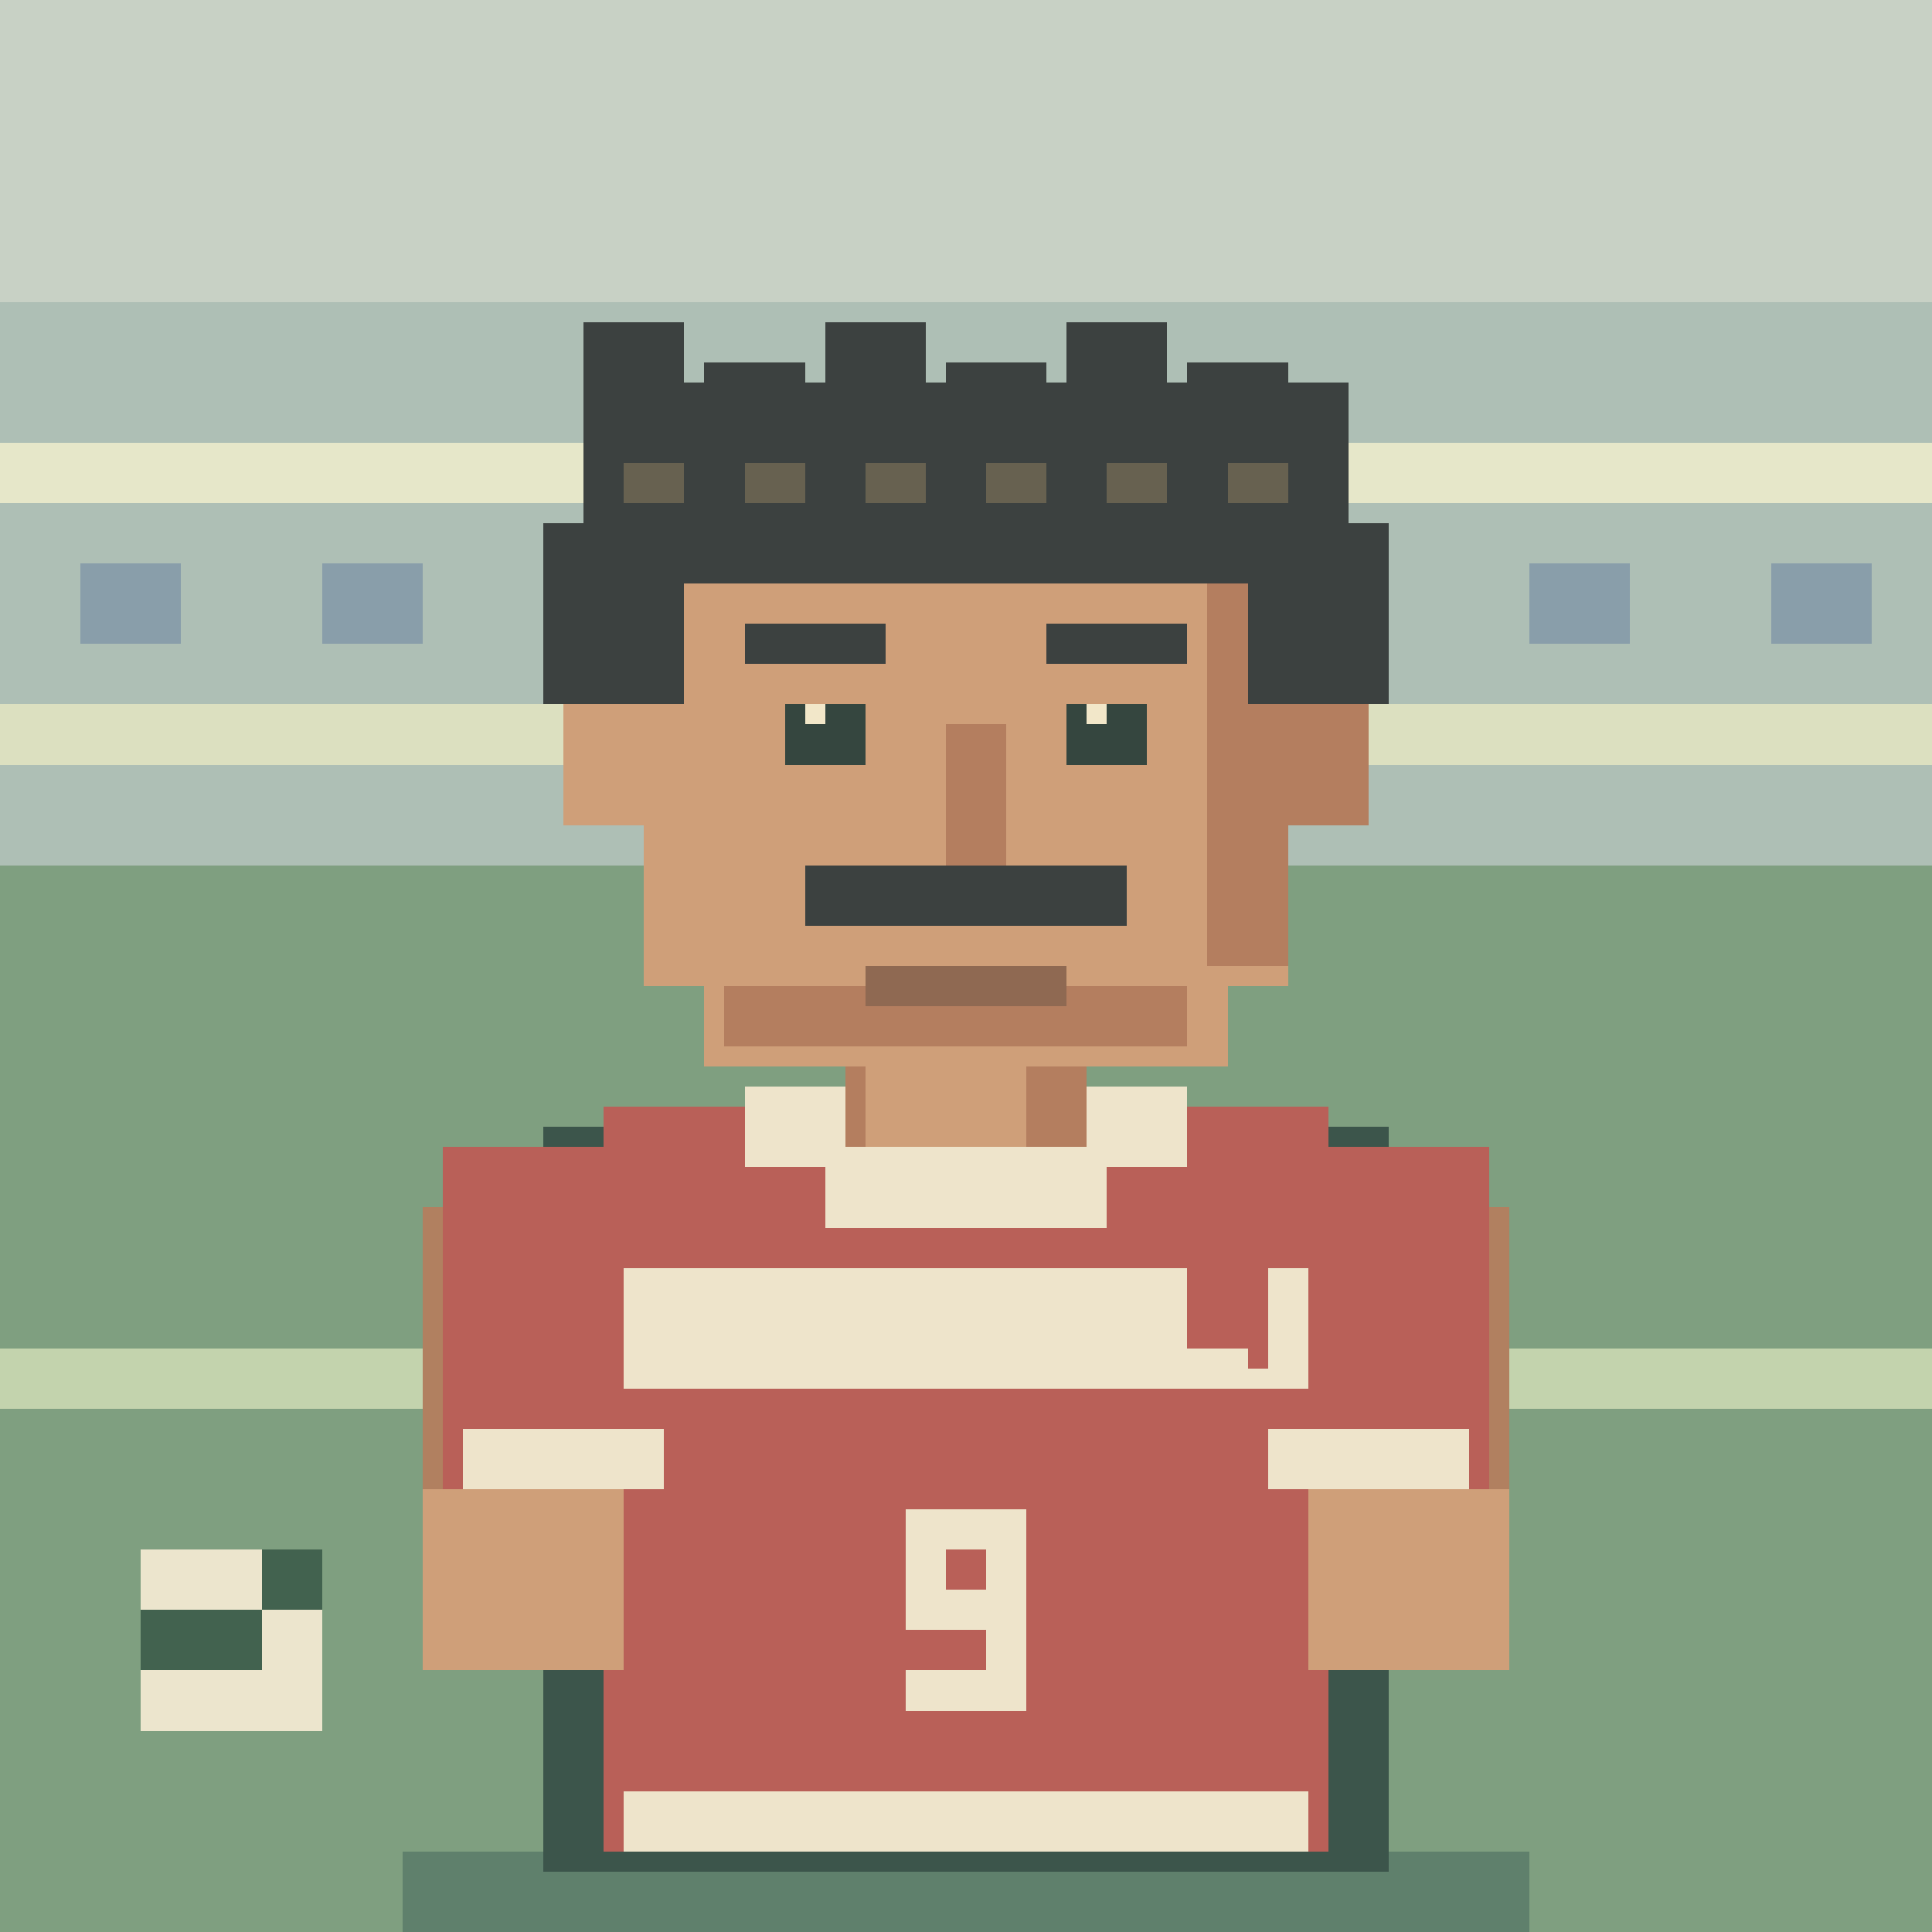
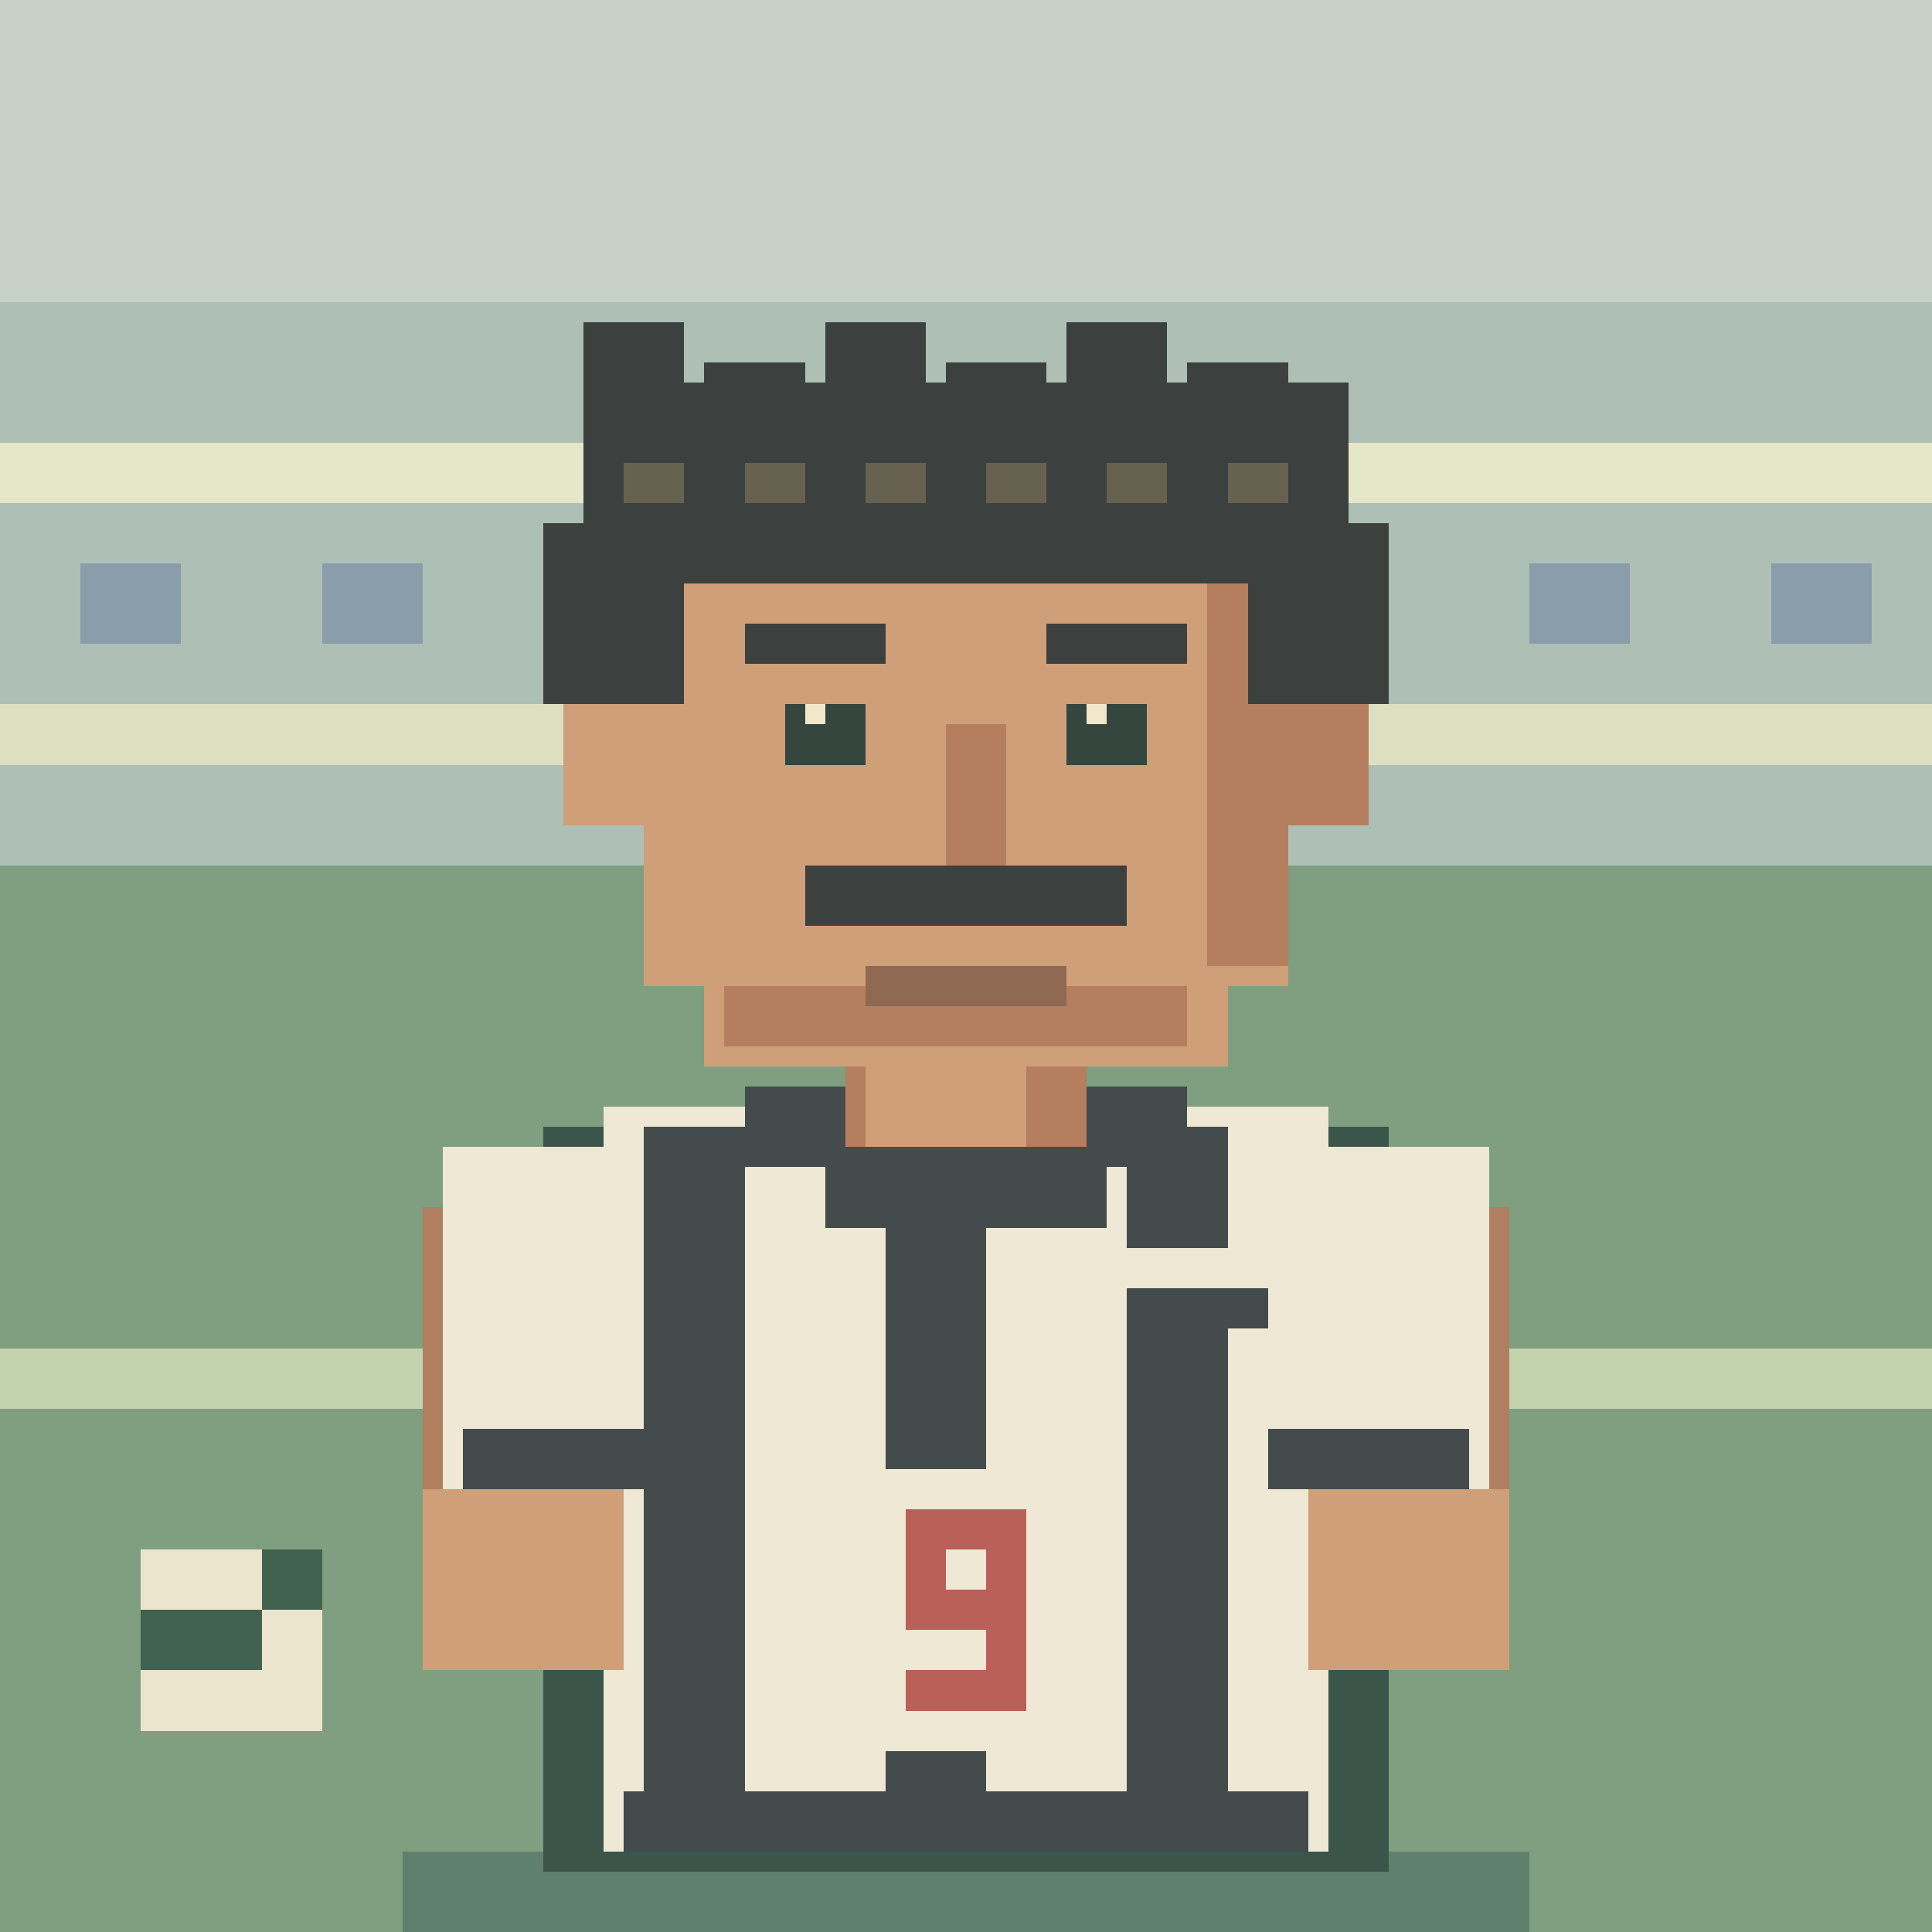
- <svg xmlns="http://www.w3.org/2000/svg" viewBox="0 0 96 96" width="96" height="96" role="img" aria-label="Feyyaz Uçar — Türkiye milli formasıyla temsili piksel portre" shape-rendering="crispEdges">
+ <svg xmlns="http://www.w3.org/2000/svg" viewBox="0 0 96 96" width="96" height="96" role="img" aria-label="Feyyaz Uçar — Beşiktaş tarihî kulüp renkleriyle temsili piksel portre" shape-rendering="crispEdges">
  <rect x="0" y="0" width="96" height="96" fill="#c8d1c5" />
  <rect x="0" y="15" width="96" height="28" fill="#aebfb5" />
  <rect x="0" y="22" width="96" height="3" fill="#e6e7c9" />
  <rect x="0" y="35" width="96" height="3" fill="#dce0c0" />
  <rect x="4" y="28" width="5" height="4" fill="#899eaa" />
  <rect x="16" y="28" width="5" height="4" fill="#899eaa" />
  <rect x="28" y="28" width="5" height="4" fill="#899eaa" />
  <rect x="40" y="28" width="5" height="4" fill="#899eaa" />
  <rect x="52" y="28" width="5" height="4" fill="#899eaa" />
  <rect x="64" y="28" width="5" height="4" fill="#899eaa" />
  <rect x="76" y="28" width="5" height="4" fill="#899eaa" />
  <rect x="88" y="28" width="5" height="4" fill="#899eaa" />
  <rect x="0" y="43" width="96" height="53" fill="#7f9f80" />
  <rect x="0" y="67" width="96" height="3" fill="#c3d3ad" />
  <rect x="46" y="43" width="4" height="53" fill="#c3d3ad" />
  <rect x="20" y="92" width="56" height="4" fill="#5f806c" />
  <rect x="27" y="56" width="42" height="37" fill="#3c554b" />
  <rect x="21" y="60" width="11" height="23" fill="#b18060" />
  <rect x="64" y="60" width="11" height="23" fill="#b18060" />
-   <rect x="22" y="57" width="13" height="17" fill="#b96058" />
-   <rect x="61" y="57" width="13" height="17" fill="#b96058" />
-   <rect x="30" y="55" width="36" height="37" fill="#b96058" />
-   <rect x="23" y="71" width="10" height="3" fill="#eee4cb" />
-   <rect x="63" y="71" width="10" height="3" fill="#eee4cb" />
-   <rect x="31" y="63" width="34" height="6" fill="#eee4cb" />
-   <rect x="37" y="54" width="22" height="4" fill="#eee4cb" />
-   <rect x="41" y="58" width="14" height="3" fill="#eee4cb" />
-   <rect x="31" y="89" width="34" height="3" fill="#eee4cb" />
-   <rect x="56" y="62" width="7" height="2" fill="#b96058" />
-   <rect x="56" y="64" width="7" height="2" fill="#eee4cb" />
-   <rect x="56" y="66" width="7" height="2" fill="#b96058" />
+   <rect x="22" y="57" width="13" height="17" fill="#eee8d4" />
+   <rect x="61" y="57" width="13" height="17" fill="#eee8d4" />
+   <rect x="30" y="55" width="36" height="37" fill="#eee8d4" />
+   <rect x="23" y="71" width="10" height="3" fill="#444b4d" />
+   <rect x="63" y="71" width="10" height="3" fill="#444b4d" />
+   <rect x="32" y="56" width="5" height="34" fill="#444b4d" />
+   <rect x="44" y="56" width="5" height="34" fill="#444b4d" />
+   <rect x="56" y="56" width="5" height="34" fill="#444b4d" />
+   <rect x="37" y="54" width="22" height="4" fill="#444b4d" />
+   <rect x="41" y="58" width="14" height="3" fill="#444b4d" />
+   <rect x="31" y="89" width="34" height="3" fill="#444b4d" />
+   <rect x="56" y="62" width="7" height="2" fill="#eee8d4" />
+   <rect x="56" y="64" width="7" height="2" fill="#444b4d" />
  <rect x="21" y="74" width="10" height="9" fill="#cf9f79" />
  <rect x="65" y="74" width="10" height="9" fill="#cf9f79" />
  <rect x="42" y="46" width="12" height="11" fill="#b47e5f" />
  <rect x="43" y="46" width="8" height="11" fill="#cf9f79" />
  <rect x="32" y="21" width="32" height="28" fill="#cf9f79" />
  <rect x="35" y="49" width="26" height="4" fill="#cf9f79" />
  <rect x="28" y="30" width="4" height="11" fill="#cf9f79" />
  <rect x="64" y="30" width="4" height="11" fill="#b47e5f" />
  <rect x="60" y="27" width="4" height="21" fill="#b47e5f" />
  <rect x="36" y="49" width="23" height="3" fill="#b47e5f" />
  <rect x="29" y="19" width="38" height="10" fill="#3c4140" />
  <rect x="27" y="26" width="7" height="9" fill="#3c4140" />
  <rect x="62" y="26" width="7" height="9" fill="#3c4140" />
  <rect x="29" y="16" width="5" height="6" fill="#3c4140" />
  <rect x="31" y="23" width="3" height="2" fill="#676150" />
  <rect x="35" y="18" width="5" height="6" fill="#3c4140" />
  <rect x="37" y="23" width="3" height="2" fill="#676150" />
  <rect x="41" y="16" width="5" height="6" fill="#3c4140" />
  <rect x="43" y="23" width="3" height="2" fill="#676150" />
  <rect x="47" y="18" width="5" height="6" fill="#3c4140" />
  <rect x="49" y="23" width="3" height="2" fill="#676150" />
  <rect x="53" y="16" width="5" height="6" fill="#3c4140" />
  <rect x="55" y="23" width="3" height="2" fill="#676150" />
  <rect x="59" y="18" width="5" height="6" fill="#3c4140" />
  <rect x="61" y="23" width="3" height="2" fill="#676150" />
  <rect x="37" y="31" width="7" height="2" fill="#3c4140" />
  <rect x="52" y="31" width="7" height="2" fill="#3c4140" />
  <rect x="39" y="35" width="4" height="3" fill="#35463f" />
  <rect x="53" y="35" width="4" height="3" fill="#35463f" />
  <rect x="40" y="35" width="1" height="1" fill="#f2e7c9" />
  <rect x="54" y="35" width="1" height="1" fill="#f2e7c9" />
  <rect x="47" y="36" width="3" height="7" fill="#b47e5f" />
  <rect x="40" y="43" width="16" height="3" fill="#3c4140" />
  <rect x="43" y="48" width="10" height="2" fill="#8f6952" />
-   <rect x="42" y="73" width="12" height="14" fill="#b96058" />
-   <rect x="45" y="75" width="2" height="2" fill="#eee4cb" />
-   <rect x="47" y="75" width="2" height="2" fill="#eee4cb" />
-   <rect x="49" y="75" width="2" height="2" fill="#eee4cb" />
-   <rect x="45" y="77" width="2" height="2" fill="#eee4cb" />
-   <rect x="49" y="77" width="2" height="2" fill="#eee4cb" />
-   <rect x="45" y="79" width="2" height="2" fill="#eee4cb" />
-   <rect x="47" y="79" width="2" height="2" fill="#eee4cb" />
-   <rect x="49" y="79" width="2" height="2" fill="#eee4cb" />
-   <rect x="49" y="81" width="2" height="2" fill="#eee4cb" />
-   <rect x="45" y="83" width="2" height="2" fill="#eee4cb" />
-   <rect x="47" y="83" width="2" height="2" fill="#eee4cb" />
-   <rect x="49" y="83" width="2" height="2" fill="#eee4cb" />
+   <rect x="42" y="73" width="12" height="14" fill="#eee8d4" />
+   <rect x="45" y="75" width="2" height="2" fill="#b96058" />
+   <rect x="47" y="75" width="2" height="2" fill="#b96058" />
+   <rect x="49" y="75" width="2" height="2" fill="#b96058" />
+   <rect x="45" y="77" width="2" height="2" fill="#b96058" />
+   <rect x="49" y="77" width="2" height="2" fill="#b96058" />
+   <rect x="45" y="79" width="2" height="2" fill="#b96058" />
+   <rect x="47" y="79" width="2" height="2" fill="#b96058" />
+   <rect x="49" y="79" width="2" height="2" fill="#b96058" />
+   <rect x="49" y="81" width="2" height="2" fill="#b96058" />
+   <rect x="45" y="83" width="2" height="2" fill="#b96058" />
+   <rect x="47" y="83" width="2" height="2" fill="#b96058" />
+   <rect x="49" y="83" width="2" height="2" fill="#b96058" />
  <rect x="7" y="77" width="9" height="9" fill="#ece5cd" />
  <rect x="10" y="80" width="3" height="3" fill="#42624f" />
  <rect x="7" y="80" width="3" height="3" fill="#42624f" />
  <rect x="13" y="77" width="3" height="3" fill="#42624f" />
-   <rect x="56" y="63" width="6" height="6" fill="#eee4cb" />
-   <rect x="59" y="63" width="4" height="4" fill="#b96058" />
-   <rect x="63" y="63" width="2" height="2" fill="#eee4cb" />
</svg>
